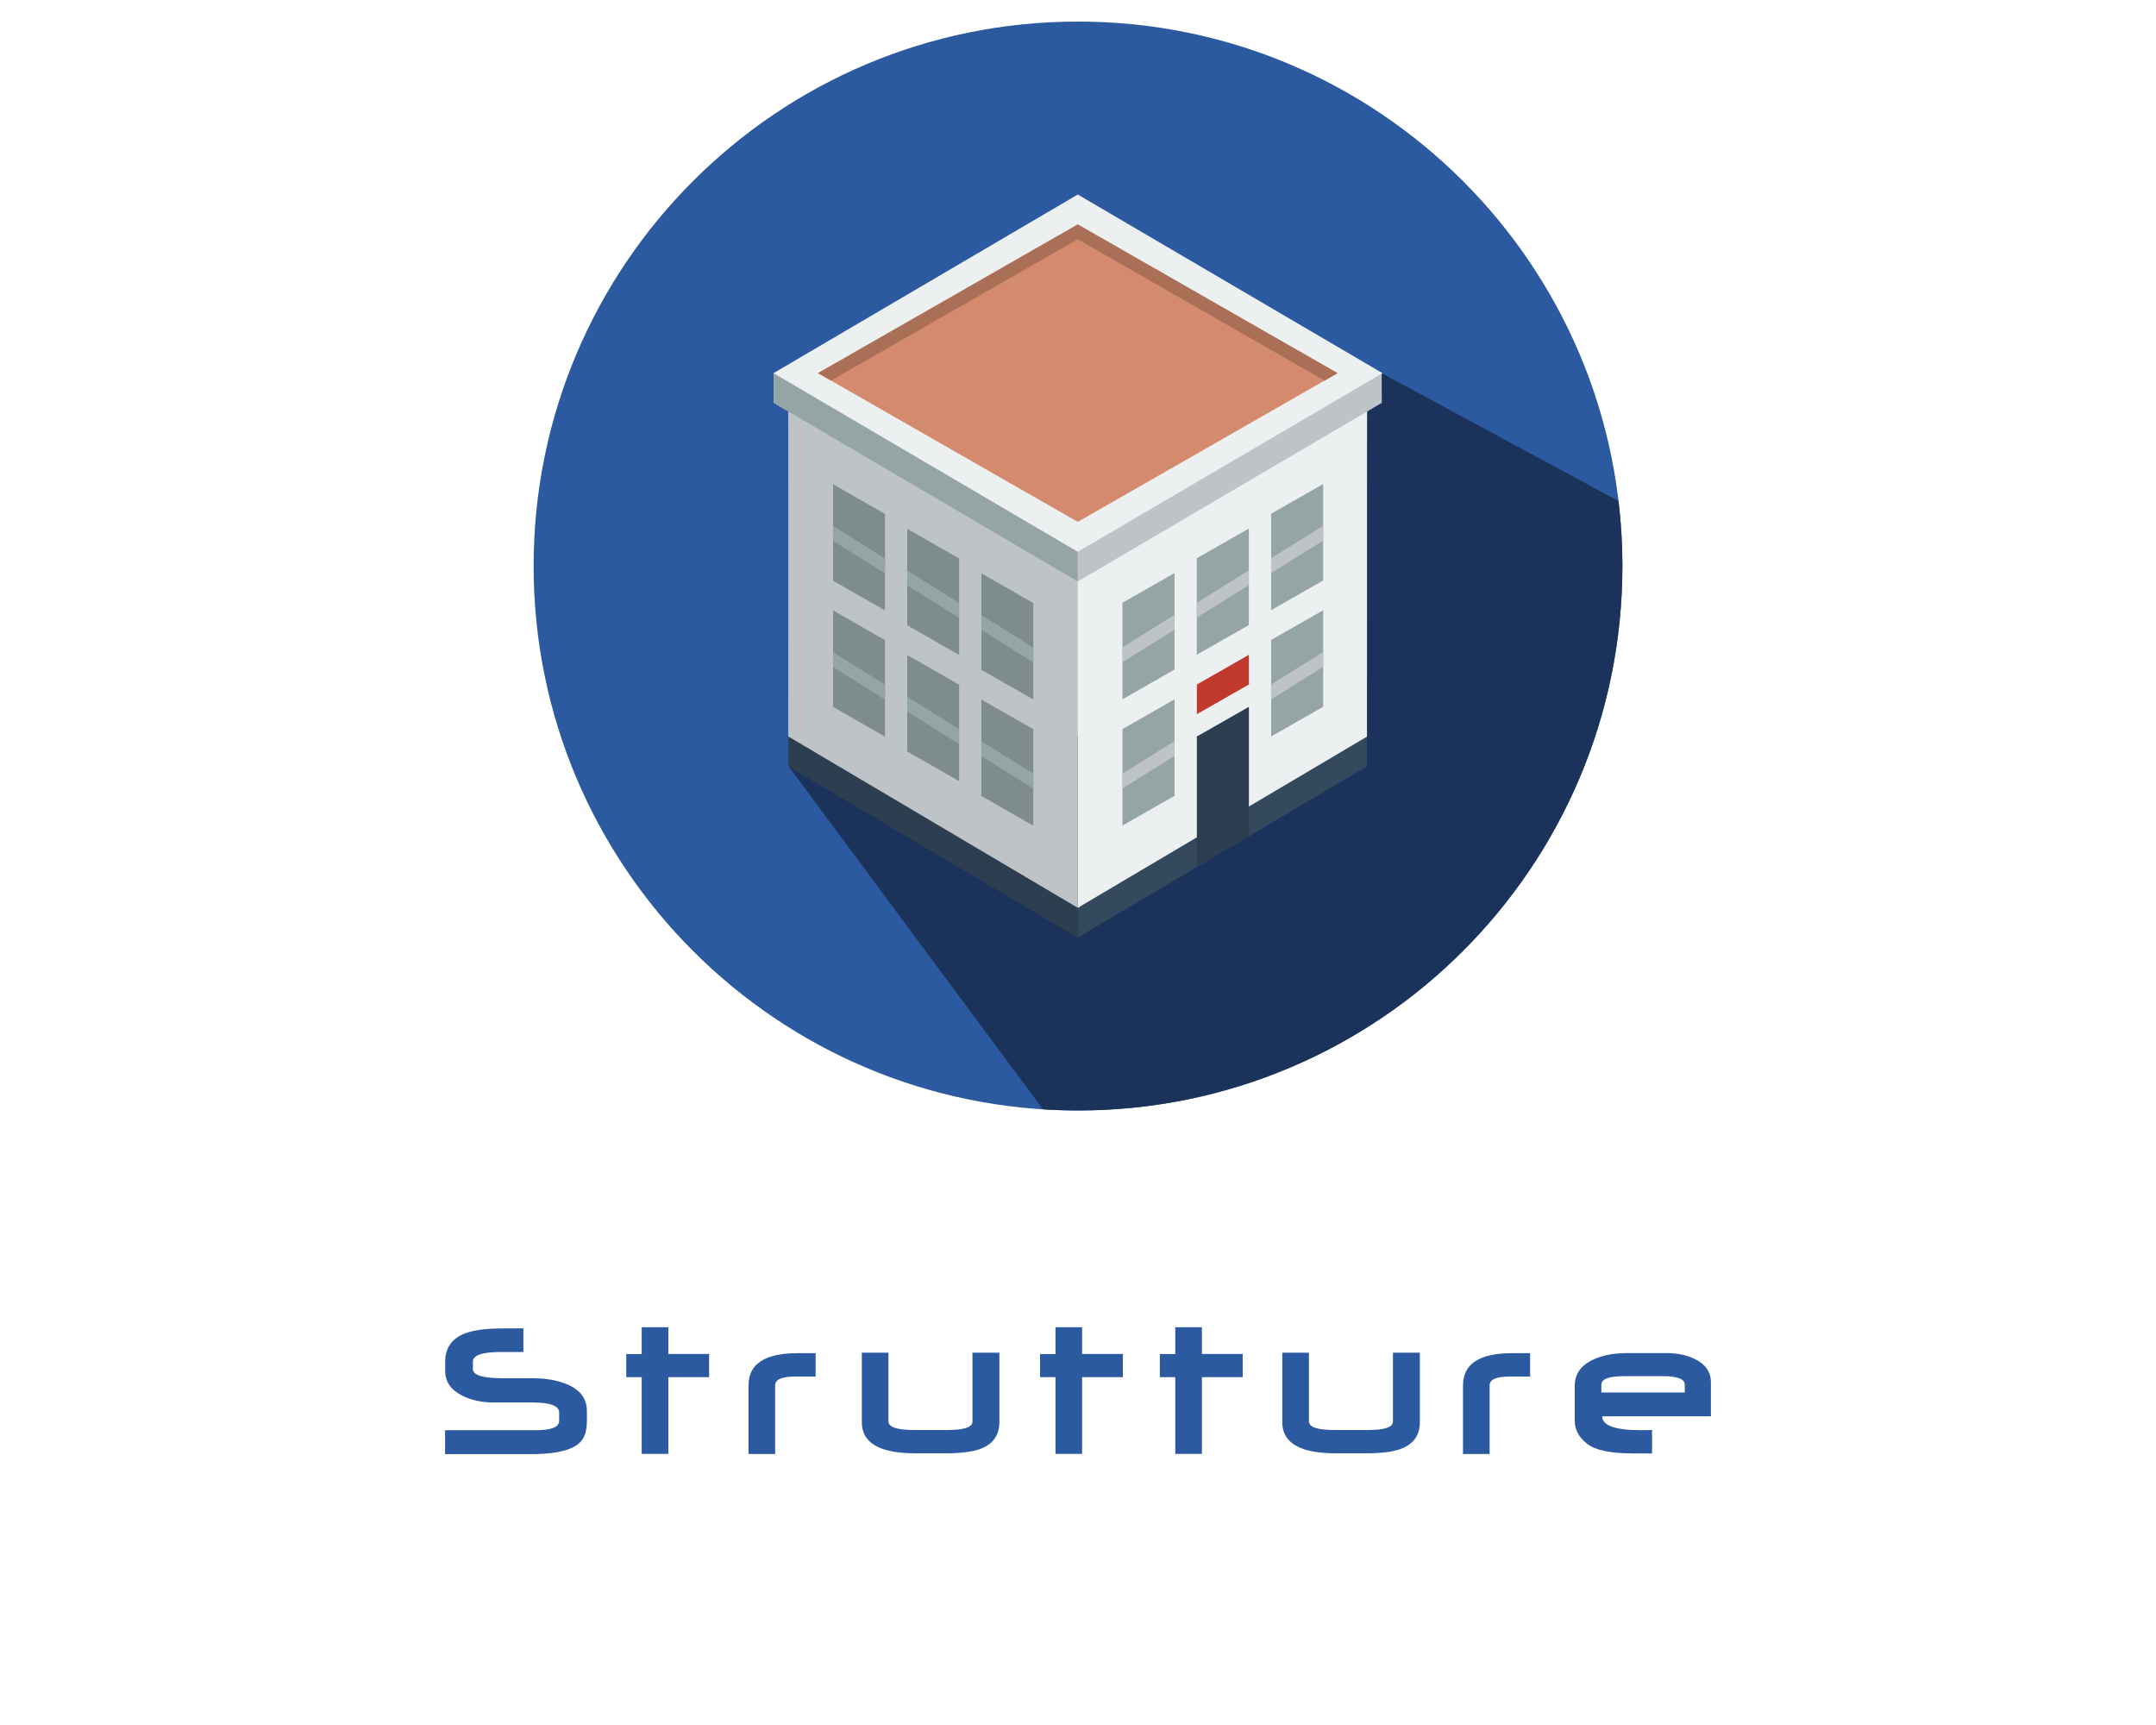
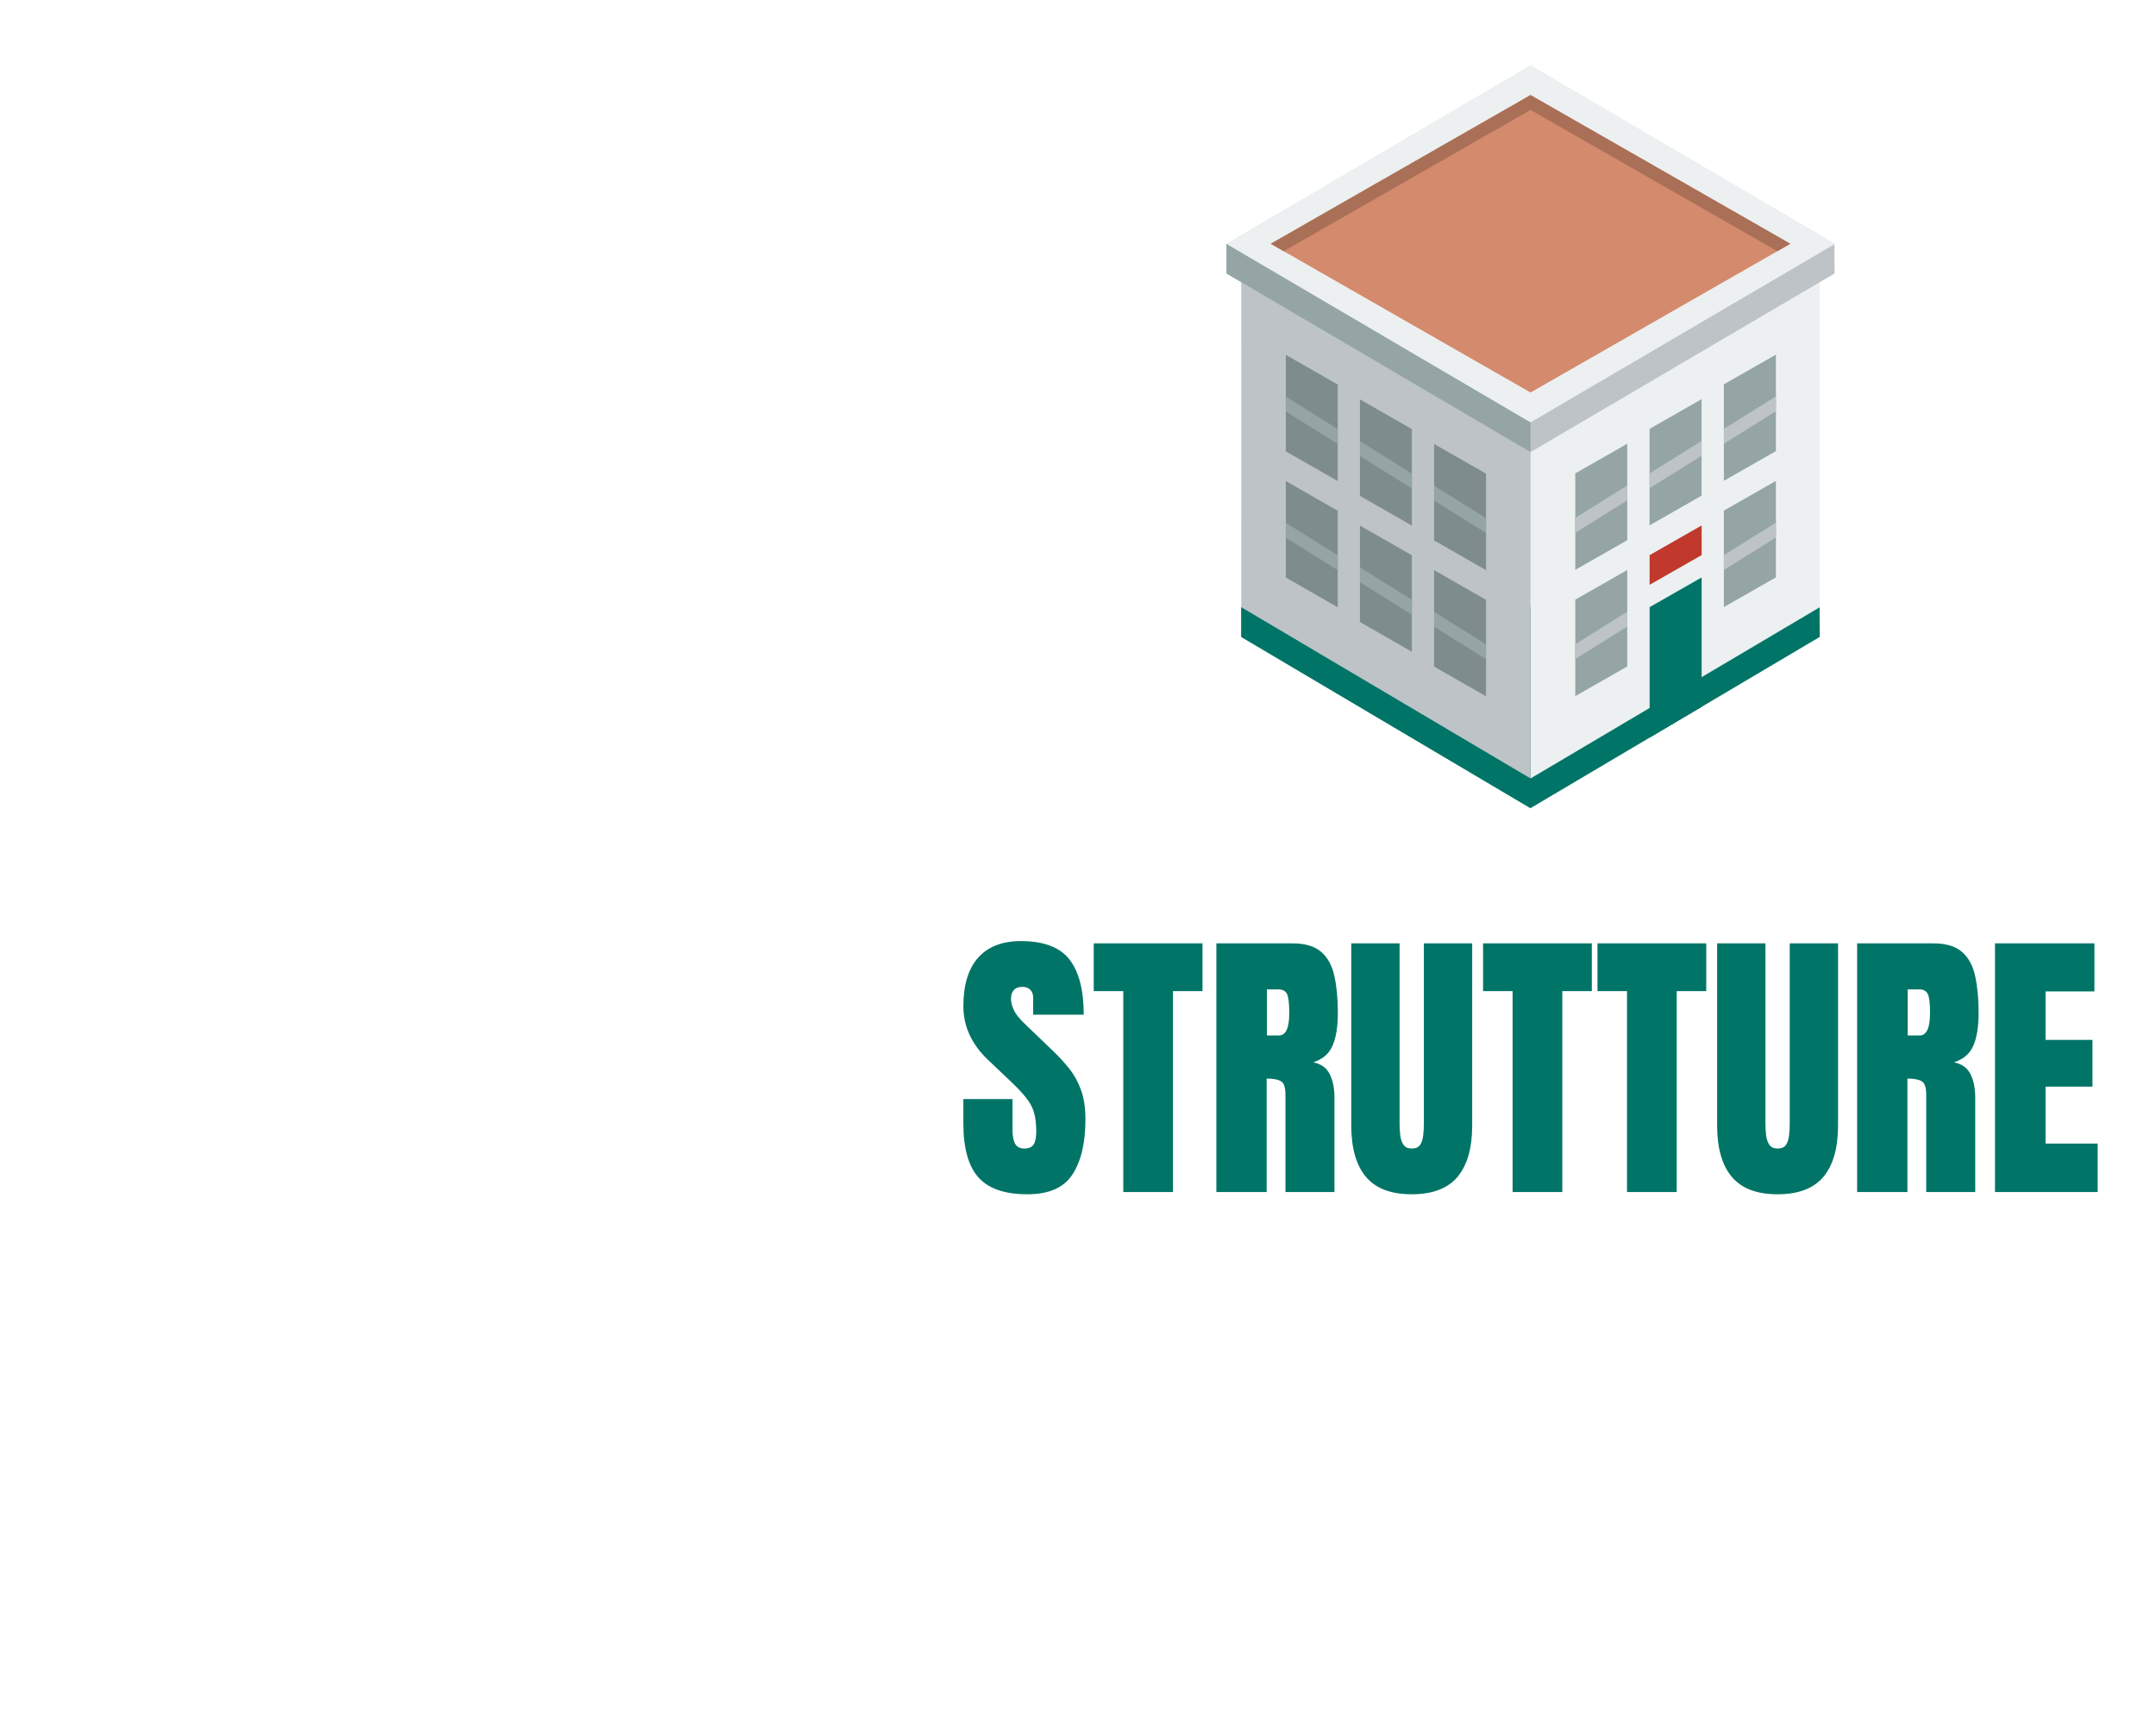
<svg xmlns="http://www.w3.org/2000/svg" version="1.1" id="Layer_1" x="0px" y="0px" viewBox="0 0 200 160" xml:space="preserve" width="200" height="160">
  <defs id="defs53">










	
	






		
		
		
	</defs>
  <g id="g20">
</g>
  <g id="g22">
</g>
  <g id="g24">
</g>
  <g id="g26">
</g>
  <g id="g28">
</g>
  <g id="g30">
</g>
  <g id="g32">
</g>
  <g id="g34">
</g>
  <g id="g36">
</g>
  <g id="g38">
</g>
  <g id="g40">
</g>
  <g id="g42">
</g>
  <g id="g44">
</g>
  <g id="g46">
</g>
  <g id="g48">
</g>
-   <circle style="fill:#2c5aa0;fill-opacity:1;stroke-width:0.197" cx="100" cy="52.5" r="50.5" id="circle2" />
-   <path style="fill:#1b335a;fill-opacity:1;stroke-width:0.197" d="M 150.141,46.473 128.177,34.619 C 104.127,55.91 114.683,78.608 73.15,71.077 l 23.598,31.816 C 97.823,102.961 98.907,103 100,103 c 27.89,0 50.5,-22.61 50.5,-50.5 0,-2.04 -0.124,-4.051 -0.359,-6.027 z" id="path4" />
  <g id="g20-0" transform="translate(-244.0268,19.04047)">
</g>
  <g id="g22-6" transform="translate(-244.0268,19.04047)">
</g>
  <g id="g24-1" transform="translate(-244.0268,19.04047)">
</g>
  <g id="g26-5" transform="translate(-244.0268,19.04047)">
</g>
  <g id="g28-5" transform="translate(-244.0268,19.04047)">
</g>
  <g id="g30-4" transform="translate(-244.0268,19.04047)">
</g>
  <g id="g32-7" transform="translate(-244.0268,19.04047)">
</g>
  <g id="g34-6" transform="translate(-244.0268,19.04047)">
</g>
  <g id="g36-5" transform="translate(-244.0268,19.04047)">
</g>
  <g id="g38-6" transform="translate(-244.0268,19.04047)">
</g>
  <g id="g40-9" transform="translate(-244.0268,19.04047)">
</g>
  <g id="g42-3" transform="translate(-244.0268,19.04047)">
</g>
  <g id="g44-7" transform="translate(-244.0268,19.04047)">
</g>
  <g id="g46-4" transform="translate(-244.0268,19.04047)">
</g>
  <g id="g48-5" transform="translate(-244.0268,19.04047)">
</g>
  <g id="g714" transform="translate(-894.2812,-113.6921)">
</g>
  <g id="g716" transform="translate(-894.2812,-113.6921)">
</g>
  <g id="g718" transform="translate(-894.2812,-113.6921)">
</g>
  <g id="g720" transform="translate(-894.2812,-113.6921)">
</g>
  <g id="g722" transform="translate(-894.2812,-113.6921)">
</g>
  <g id="g724" transform="translate(-894.2812,-113.6921)">
</g>
  <g id="g726" transform="translate(-894.2812,-113.6921)">
</g>
  <g id="g728" transform="translate(-894.2812,-113.6921)">
</g>
  <g id="g730" transform="translate(-894.2812,-113.6921)">
</g>
  <g id="g732" transform="translate(-894.2812,-113.6921)">
</g>
  <g id="g734" transform="translate(-894.2812,-113.6921)">
</g>
  <g id="g736" transform="translate(-894.2812,-113.6921)">
</g>
  <g id="g738" transform="translate(-894.2812,-113.6921)">
</g>
  <g id="g740" transform="translate(-894.2812,-113.6921)">
</g>
  <g id="g742" transform="translate(-894.2812,-113.6921)">
</g>
-   <g id="g9404" transform="matrix(0.6889126,0,0,0.6889126,199.2127,-46.35577)">
-     <g id="g2418" transform="translate(-185.0165,93.49586)">
-       <path fill="#34495e" d="m 40.972,72.902 c 0,0 -38.986,0.031 -38.944,0.041 0.017,0.865 0,4.022 0,4.022 l 38.943,23.052 38.944,-23.052 c 0,0 -0.035,-3.198 -0.008,-3.987 -0.092,-0.194 -38.935,-0.076 -38.935,-0.076 z" id="path2370" />
-       <path fill="#ecf0f1" d="m 40.972,25.932 c 0,0 -38.986,0.031 -38.944,0.041 0.017,0.865 0,46.996 0,46.996 L 40.972,96.02 79.916,72.969 c 0,0 -0.004,-46.171 0.022,-46.96 -0.089,-0.196 -38.966,-0.077 -38.966,-0.077 z" id="path2372" />
-       <path fill="#2c3e50" d="m 2.028,72.943 c 0.017,0.865 0,4.022 0,4.022 l 38.943,23.052 V 72.902 c 0.001,0 -38.986,0.032 -38.943,0.041 z" id="path2374" />
-       <path fill="#bdc3c7" d="m 2.028,25.973 c 0.017,0.865 0,46.996 0,46.996 L 40.972,96.02 V 25.932 c 0,0 -38.987,0.031 -38.944,0.041 z" id="path2376" />
-       <path fill="#bdc3c7" d="m 40.972,23.968 c 0,0 -40.983,0.031 -40.941,0.041 0.018,0.865 0,4.022 0,4.022 l 40.94,24.051 40.94,-24.051 c 0,0 -0.033,-3.198 -0.008,-3.987 -0.09,-0.195 -40.931,-0.076 -40.931,-0.076 z" id="path2378" />
-       <path fill="#95a5a6" d="m 46.994,54.949 7.004,-3.998 v 12.992 l -7.004,3.996 z m 10.007,-5.997 7.005,-3.998 v 12.993 l -7.005,3.996 z M 0.034,28.032 40.86,52.016 h 0.111 V 24.033 H 0.034 v 0.217 c 0.008,0.758 0.003,2.276 0,3.141 z m 66.974,14.924 7.007,-3.997 V 51.95 l -7.007,3.997 z m -20.014,28.993 7.004,-3.998 v 12.992 l -7.004,3.998 z M 67.008,59.955 74.015,55.958 V 68.95 l -7.007,3.997 z" id="path2380" />
-       <path fill="#2c3e50" d="m 57.008,72.955 7.005,-3.997 v 17.421 l -7.005,4.146 z" id="path2382" />
-       <path fill="#c0392c" d="m 57.008,65.955 7.005,-3.997 v 3.992 l -7.005,3.997 z" id="path2384" />
-       <path fill="#ecf0f1" d="M 40.972,-0.018 0,24.033 40.972,48.084 82.006,24.033 Z" id="path2386" />
-       <path fill="#d48a6d" d="M 40.972,4.011 5.991,24.033 40.972,44.055 75.953,24.033 Z" id="path2388" />
-       <path fill="#7f8c8d" d="m 34.981,54.98 -6.989,-3.998 v 12.992 l 6.989,3.996 z m -9.985,-5.997 -6.989,-3.998 v 12.994 l 6.989,3.996 z M 15.011,42.987 8.022,38.989 V 51.98 l 6.989,3.998 z m 19.97,28.982 -6.989,-3.996 v 12.99 l 6.989,3.998 z m -9.985,-5.996 -6.989,-3.996 v 12.99 l 6.989,3.998 z M 15.011,59.977 8.022,55.979 v 12.992 l 6.989,3.998 z" id="path2390" />
-       <path fill="#bdc3c7" d="m 74.015,44.58 -7.007,4.372 v 1.999 l 7.007,-4.372 z m 0,17 -7.007,4.372 v 1.999 l 7.007,-4.373 z M 64.006,50.576 57.001,54.949 v 1.998 l 7.005,-4.373 z m -10.008,5.996 -7.004,4.373 v 1.998 l 7.004,-4.371 z m 0,17 -7.004,4.373 v 1.998 l 7.004,-4.371 z" id="path2392" />
-       <path fill="#95a5a6" d="m 27.992,56.604 v 2 l 6.989,4.371 v -1.998 z m 0,16.99 v 1.998 l 6.989,4.373 v -2 z m -9.985,-5.996 v 1.998 l 6.989,4.373 v -2 z m 0,-16.991 v 1.998 l 6.989,4.374 V 54.98 Z M 8.019,61.6 v 1.998 l 6.992,4.375 v -2 z m 0,-16.991 v 1.999 l 6.992,4.374 v -1.999 z" id="path2394" />
-       <path fill="#aa6f57" d="m 40.972,6.011 33.234,19.022 1.747,-1 L 40.972,4.011 5.991,24.033 l 1.747,1 z" id="path2396" />
-     </g>
-   </g>
-   <g id="g9492">
-     <path d="m 54.449,131.655 q 0,1.121 -0.328,1.714 -0.82,1.504 -4.813,1.504 h -8.021 v -2.215 h 8.395 q 2.188,0 2.188,-0.866 v -0.775 q 0,-0.93 -2.479,-0.93 h -3.564 q -1.677,0 -2.935,-0.629 -1.595,-0.793 -1.595,-2.297 v -0.839 q 0,-1.978 1.914,-2.671 1.176,-0.438 3.582,-0.438 h 1.759 v 2.188 h -2.069 q -2.616,0 -2.616,0.902 v 0.684 q 0,0.848 2.762,0.848 h 2.707 q 1.941,0 3.272,0.565 1.832,0.775 1.832,2.452 0,0.128 0,0.401 0.009,0.273 0.009,0.401 z" id="path9472" style="font-size:18.667px;font-family:Neuropolitical;-inkscape-font-specification:Neuropolitical;letter-spacing:3px;fill:#2c5aa0;stroke-width:2;stroke-linecap:round;stroke-linejoin:round" />
-     <path d="m 65.78,127.735 h -3.783 v 7.119 h -2.47 v -7.119 h -1.431 v -2.142 h 1.431 v -2.488 h 2.47 v 2.479 h 3.783 z" id="path9469" style="font-size:18.667px;font-family:Neuropolitical;-inkscape-font-specification:Neuropolitical;letter-spacing:3px;fill:#2c5aa0;stroke-width:2;stroke-linecap:round;stroke-linejoin:round" />
-     <path d="M 75.661,127.681 H 73.766 q -1.859,0 -1.859,0.811 v 6.371 h -2.47 v -6.371 q 0,-2.98 4.557,-2.98 h 1.668 z" id="path9466" style="font-size:18.667px;font-family:Neuropolitical;-inkscape-font-specification:Neuropolitical;letter-spacing:3px;fill:#2c5aa0;stroke-width:2;stroke-linecap:round;stroke-linejoin:round" />
-     <path d="m 92.707,131.919 q 0,1.777 -1.714,2.452 -1.103,0.428 -3.217,0.428 h -2.871 q -4.958,0 -4.958,-2.88 v -6.453 h 2.47 v 6.362 q 0,0.811 2.361,0.811 h 3.135 q 2.297,0 2.297,-0.784 v -6.389 h 2.497 z" id="path9463" style="font-size:18.667px;font-family:Neuropolitical;-inkscape-font-specification:Neuropolitical;letter-spacing:3px;fill:#2c5aa0;stroke-width:2;stroke-linecap:round;stroke-linejoin:round" />
-     <path d="m 104.165,127.735 h -3.783 v 7.119 h -2.47 v -7.119 h -1.431 v -2.142 h 1.431 v -2.488 h 2.47 v 2.479 h 3.783 z" id="path9460" style="font-size:18.667px;font-family:Neuropolitical;-inkscape-font-specification:Neuropolitical;letter-spacing:3px;fill:#2c5aa0;stroke-width:2;stroke-linecap:round;stroke-linejoin:round" />
-     <path d="m 115.277,127.735 h -3.783 v 7.119 h -2.47 v -7.119 h -1.431 v -2.142 h 1.431 v -2.488 h 2.47 v 2.479 h 3.783 z" id="path9457" style="font-size:18.667px;font-family:Neuropolitical;-inkscape-font-specification:Neuropolitical;letter-spacing:3px;fill:#2c5aa0;stroke-width:2;stroke-linecap:round;stroke-linejoin:round" />
-     <path d="m 131.712,131.919 q 0,1.777 -1.714,2.452 -1.103,0.428 -3.217,0.428 h -2.871 q -4.958,0 -4.958,-2.88 v -6.453 h 2.47 v 6.362 q 0,0.811 2.361,0.811 h 3.135 q 2.297,0 2.297,-0.784 v -6.389 h 2.497 z" id="path9454" style="font-size:18.667px;font-family:Neuropolitical;-inkscape-font-specification:Neuropolitical;letter-spacing:3px;fill:#2c5aa0;stroke-width:2;stroke-linecap:round;stroke-linejoin:round" />
-     <path d="m 141.94,127.681 h -1.896 q -1.859,0 -1.859,0.811 v 6.371 h -2.47 v -6.371 q 0,-2.98 4.557,-2.98 h 1.668 z" id="path9451" style="font-size:18.667px;font-family:Neuropolitical;-inkscape-font-specification:Neuropolitical;letter-spacing:3px;fill:#2c5aa0;stroke-width:2;stroke-linecap:round;stroke-linejoin:round" />
-     <path d="m 158.712,131.372 h -10.081 q 0,1.285 3.619,1.285 0.237,0 0.574,-0.009 0.337,-0.009 0.428,-0.009 v 2.169 h -1.796 q -3.072,0 -4.202,-0.875 -1.176,-0.902 -1.176,-2.169 v -3.217 q 0,-1.65 1.723,-2.443 1.294,-0.602 3.163,-0.602 h 3.591 q 1.568,0 2.707,0.574 1.449,0.72 1.449,2.124 z m -2.424,-2.215 v -0.711 q 0,-0.802 -2.023,-0.802 h -3.591 q -2.124,0 -2.124,0.784 v 0.729 z" id="path9448" style="font-size:18.667px;font-family:Neuropolitical;-inkscape-font-specification:Neuropolitical;letter-spacing:3px;fill:#2c5aa0;stroke-width:2;stroke-linecap:round;stroke-linejoin:round" />
+   <g id="g1" transform="translate(42,-12)">
+     <path fill="#34495e" d="m 99.979,68.278 c 0,0 -26.858,0.021 -26.829,0.028 0.012,0.596 0,2.771 0,2.771 L 99.978,86.958 126.807,71.077 c 0,0 -0.024,-2.203 -0.006,-2.747 -0.063,-0.134 -26.823,-0.052 -26.823,-0.052 z" id="path2370" style="fill:#007567;fill-opacity:1;stroke-width:0.689" />
+     <path fill="#ecf0f1" d="m 99.979,35.92 c 0,0 -26.858,0.021 -26.829,0.028 0.012,0.596 0,32.376 0,32.376 L 99.979,84.204 126.808,68.324 c 0,0 -0.003,-31.808 0.015,-32.351 -0.061,-0.135 -26.844,-0.053 -26.844,-0.053 z" id="path2372" style="stroke-width:0.689" />
+     <path fill="#2c3e50" d="m 73.15,68.306 c 0.012,0.596 0,2.771 0,2.771 L 99.978,86.958 V 68.278 c 6.89e-4,0 -26.858,0.022 -26.828,0.028 z" id="path2374" style="fill:#007567;fill-opacity:1;stroke-width:0.689" />
+     <path fill="#bdc3c7" d="m 73.15,35.948 c 0.012,0.596 0,32.376 0,32.376 L 99.979,84.204 V 35.92 c 0,0 -26.859,0.021 -26.829,0.028 z" id="path2376" style="stroke-width:0.689" />
+     <path fill="#bdc3c7" d="m 99.979,34.567 c 0,0 -28.234,0.021 -28.205,0.028 0.012,0.596 0,2.771 0,2.771 L 99.978,53.935 128.182,37.366 c 0,0 -0.023,-2.203 -0.006,-2.747 -0.062,-0.134 -28.198,-0.052 -28.198,-0.052 z" id="path2378" style="stroke-width:0.689" />
+     <path fill="#95a5a6" d="m 104.127,55.91 4.825,-2.754 v 8.95 l -4.825,2.753 z m 6.894,-4.131 4.826,-2.754 v 8.951 l -4.826,2.753 z M 71.776,37.366 99.901,53.889 h 0.076 V 34.611 H 71.776 v 0.149 c 0.005,0.522 0.002,1.568 0,2.164 z m 46.139,10.281 4.827,-2.754 v 8.95 l -4.827,2.754 z m -13.788,19.974 4.825,-2.754 v 8.95 l -4.825,2.754 z m 13.788,-8.263 4.827,-2.754 v 8.95 l -4.827,2.754 z" id="path2380" style="stroke-width:0.689" />
+     <path fill="#2c3e50" d="m 111.026,68.314 4.826,-2.754 v 12.002 l -4.826,2.856 z" id="path2382" style="fill:#007567;fill-opacity:1;stroke-width:0.689" />
+     <path fill="#c0392c" d="m 111.026,63.492 4.826,-2.754 v 2.75 l -4.826,2.754 z" id="path2384" style="stroke-width:0.689" />
+     <path fill="#ecf0f1" d="M 99.979,18.042 71.753,34.611 99.979,51.18 128.247,34.611 Z" id="path2386" style="stroke-width:0.689" />
+     <path fill="#d48a6d" d="M 99.979,20.818 75.88,34.611 99.979,48.405 124.077,34.611 Z" id="path2388" style="stroke-width:0.689" />
+     <path fill="#7f8c8d" d="m 95.851,55.931 -4.815,-2.754 v 8.95 l 4.815,2.753 z m -6.879,-4.131 -4.815,-2.754 v 8.952 l 4.815,2.753 z m -6.879,-4.131 -4.815,-2.754 v 8.95 l 4.815,2.754 z m 13.758,19.966 -4.815,-2.753 v 8.949 l 4.815,2.754 z m -6.879,-4.131 -4.815,-2.753 v 8.949 l 4.815,2.754 z m -6.879,-4.131 -4.815,-2.754 v 8.95 l 4.815,2.754 z" id="path2390" style="stroke-width:0.689" />
+     <path fill="#bdc3c7" d="m 122.742,48.766 -4.827,3.012 v 1.377 l 4.827,-3.012 z m 0,11.712 -4.827,3.012 v 1.377 l 4.827,-3.013 z m -6.895,-7.581 -4.826,3.013 v 1.376 l 4.826,-3.013 z m -6.895,4.131 -4.825,3.013 v 1.376 l 4.825,-3.011 z m 0,11.712 -4.825,3.013 v 1.376 l 4.825,-3.011 z" id="path2392" style="stroke-width:0.689" />
+     <path fill="#95a5a6" d="m 91.037,57.05 v 1.378 l 4.815,3.011 v -1.376 z m 0,11.705 v 1.376 l 4.815,3.013 v -1.378 z m -6.879,-4.131 v 1.376 l 4.815,3.013 v -1.378 z m 0,-11.705 v 1.376 l 4.815,3.013 v -1.377 z m -6.881,7.573 v 1.376 l 4.817,3.014 v -1.378 z m 0,-11.705 v 1.377 l 4.817,3.013 v -1.377 z" id="path2394" style="stroke-width:0.689" />
+     <path fill="#aa6f57" d="m 99.979,22.196 22.895,13.104 1.204,-0.689 -24.099,-13.793 -24.099,13.793 1.204,0.689 z" id="path2396" style="stroke-width:0.689" />
+     <path d="m 53.314,122.774 q -3.158,0 -4.56,-1.573 -1.389,-1.573 -1.389,-5.006 v -2.254 h 4.56 v 2.883 q 0,0.799 0.236,1.258 0.249,0.446 0.852,0.446 0.629,0 0.865,-0.367 0.249,-0.367 0.249,-1.206 0,-1.061 -0.21,-1.769 -0.21,-0.721 -0.734,-1.363 -0.511,-0.655 -1.428,-1.52 l -2.07,-1.966 q -2.319,-2.188 -2.319,-5.006 0,-2.948 1.363,-4.495 1.376,-1.546 3.971,-1.546 3.171,0 4.495,1.69 1.337,1.69 1.337,5.137 h -4.691 v -1.586 q 0,-0.472 -0.275,-0.734 -0.262,-0.262 -0.721,-0.262 -0.55,0 -0.812,0.315 -0.249,0.301 -0.249,0.786 0,0.485 0.262,1.048 0.262,0.563 1.035,1.297 l 2.66,2.555 q 0.799,0.76 1.468,1.612 0.668,0.839 1.075,1.966 0.406,1.114 0.406,2.726 0,3.25 -1.206,5.098 -1.192,1.835 -4.167,1.835 z m 8.885,-0.21 v -18.634 h -2.739 v -4.429 h 10.09 v 4.429 h -2.739 v 18.634 z m 8.636,0 V 99.501 h 7.076 q 1.769,0 2.673,0.812 0.904,0.799 1.206,2.254 0.315,1.441 0.315,3.394 0,1.887 -0.485,3.014 -0.472,1.127 -1.795,1.559 1.088,0.223 1.52,1.088 0.446,0.852 0.446,2.215 v 8.727 h -4.547 v -9.029 q 0,-1.009 -0.419,-1.245 -0.406,-0.249 -1.324,-0.249 v 10.523 z m 4.691,-14.52 h 1.114 q 0.957,0 0.957,-2.084 0,-1.35 -0.21,-1.769 -0.21,-0.419 -0.786,-0.419 h -1.075 z m 13.432,14.729 q -2.883,0 -4.246,-1.612 -1.363,-1.625 -1.363,-4.77 V 99.501 h 4.482 v 16.708 q 0,0.577 0.066,1.114 0.066,0.524 0.301,0.865 0.236,0.341 0.76,0.341 0.537,0 0.773,-0.328 0.236,-0.341 0.288,-0.878 0.066,-0.537 0.066,-1.114 V 99.501 h 4.482 v 16.891 q 0,3.145 -1.363,4.77 -1.363,1.612 -4.246,1.612 z m 9.356,-0.21 V 103.93 H 95.575 V 99.501 H 105.665 v 4.429 h -2.739 v 18.634 z m 10.614,0 v -18.634 h -2.739 v -4.429 h 10.09 v 4.429 h -2.739 v 18.634 z m 13.969,0.21 q -2.883,0 -4.246,-1.612 -1.363,-1.625 -1.363,-4.77 V 99.501 h 4.482 v 16.708 q 0,0.577 0.066,1.114 0.066,0.524 0.301,0.865 0.236,0.341 0.76,0.341 0.537,0 0.773,-0.328 0.236,-0.341 0.288,-0.878 0.066,-0.537 0.066,-1.114 V 99.501 h 4.482 v 16.891 q 0,3.145 -1.363,4.77 -1.363,1.612 -4.246,1.612 z m 7.378,-0.21 V 99.501 h 7.076 q 1.769,0 2.673,0.812 0.904,0.799 1.206,2.254 0.315,1.441 0.315,3.394 0,1.887 -0.485,3.014 -0.472,1.127 -1.795,1.559 1.088,0.223 1.52,1.088 0.446,0.852 0.446,2.215 v 8.727 h -4.547 v -9.029 q 0,-1.009 -0.419,-1.245 -0.406,-0.249 -1.324,-0.249 v 10.523 z m 4.691,-14.52 h 1.114 q 0.957,0 0.957,-2.084 0,-1.35 -0.21,-1.769 -0.21,-0.419 -0.786,-0.419 h -1.075 z m 8.098,14.52 V 99.501 h 9.225 v 4.455 h -4.534 v 4.495 h 4.351 v 4.338 h -4.351 v 5.281 h 4.835 v 4.495 z" id="path1" style="font-size:26.837px;font-family:Anton;-inkscape-font-specification:Anton;letter-spacing:0px;fill:#007567;stroke-width:2.236" aria-label="STRUTTURE" />
  </g>
</svg>
